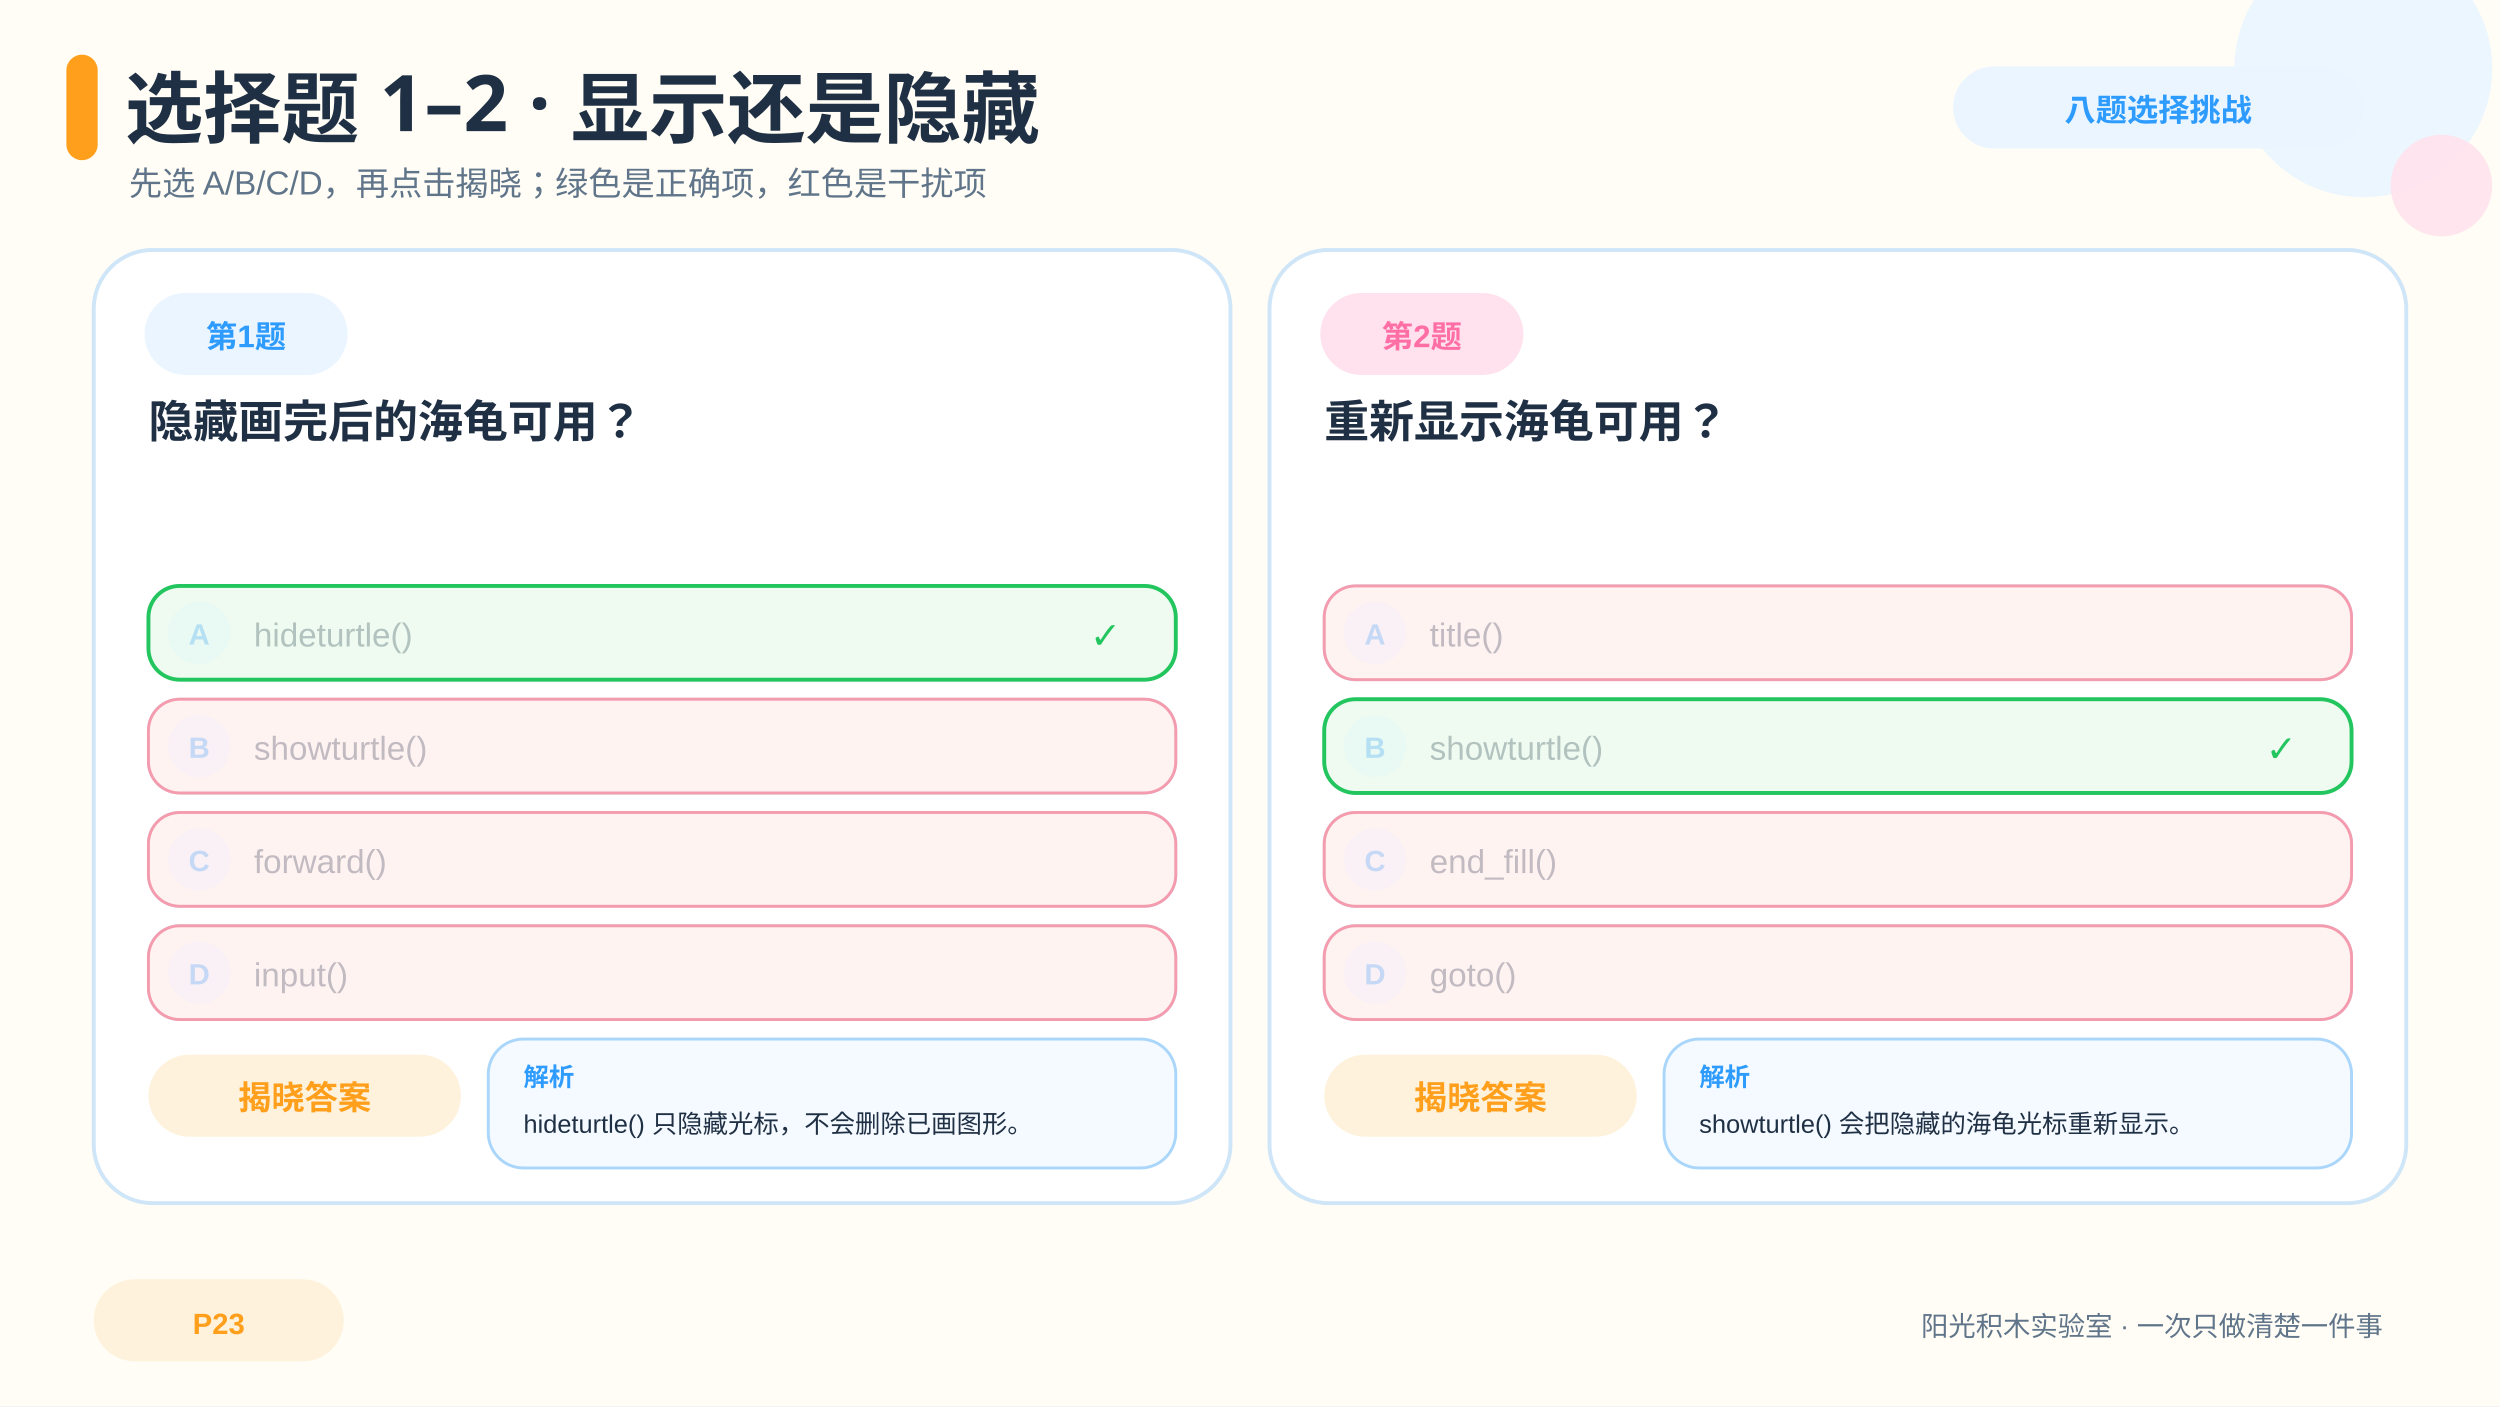
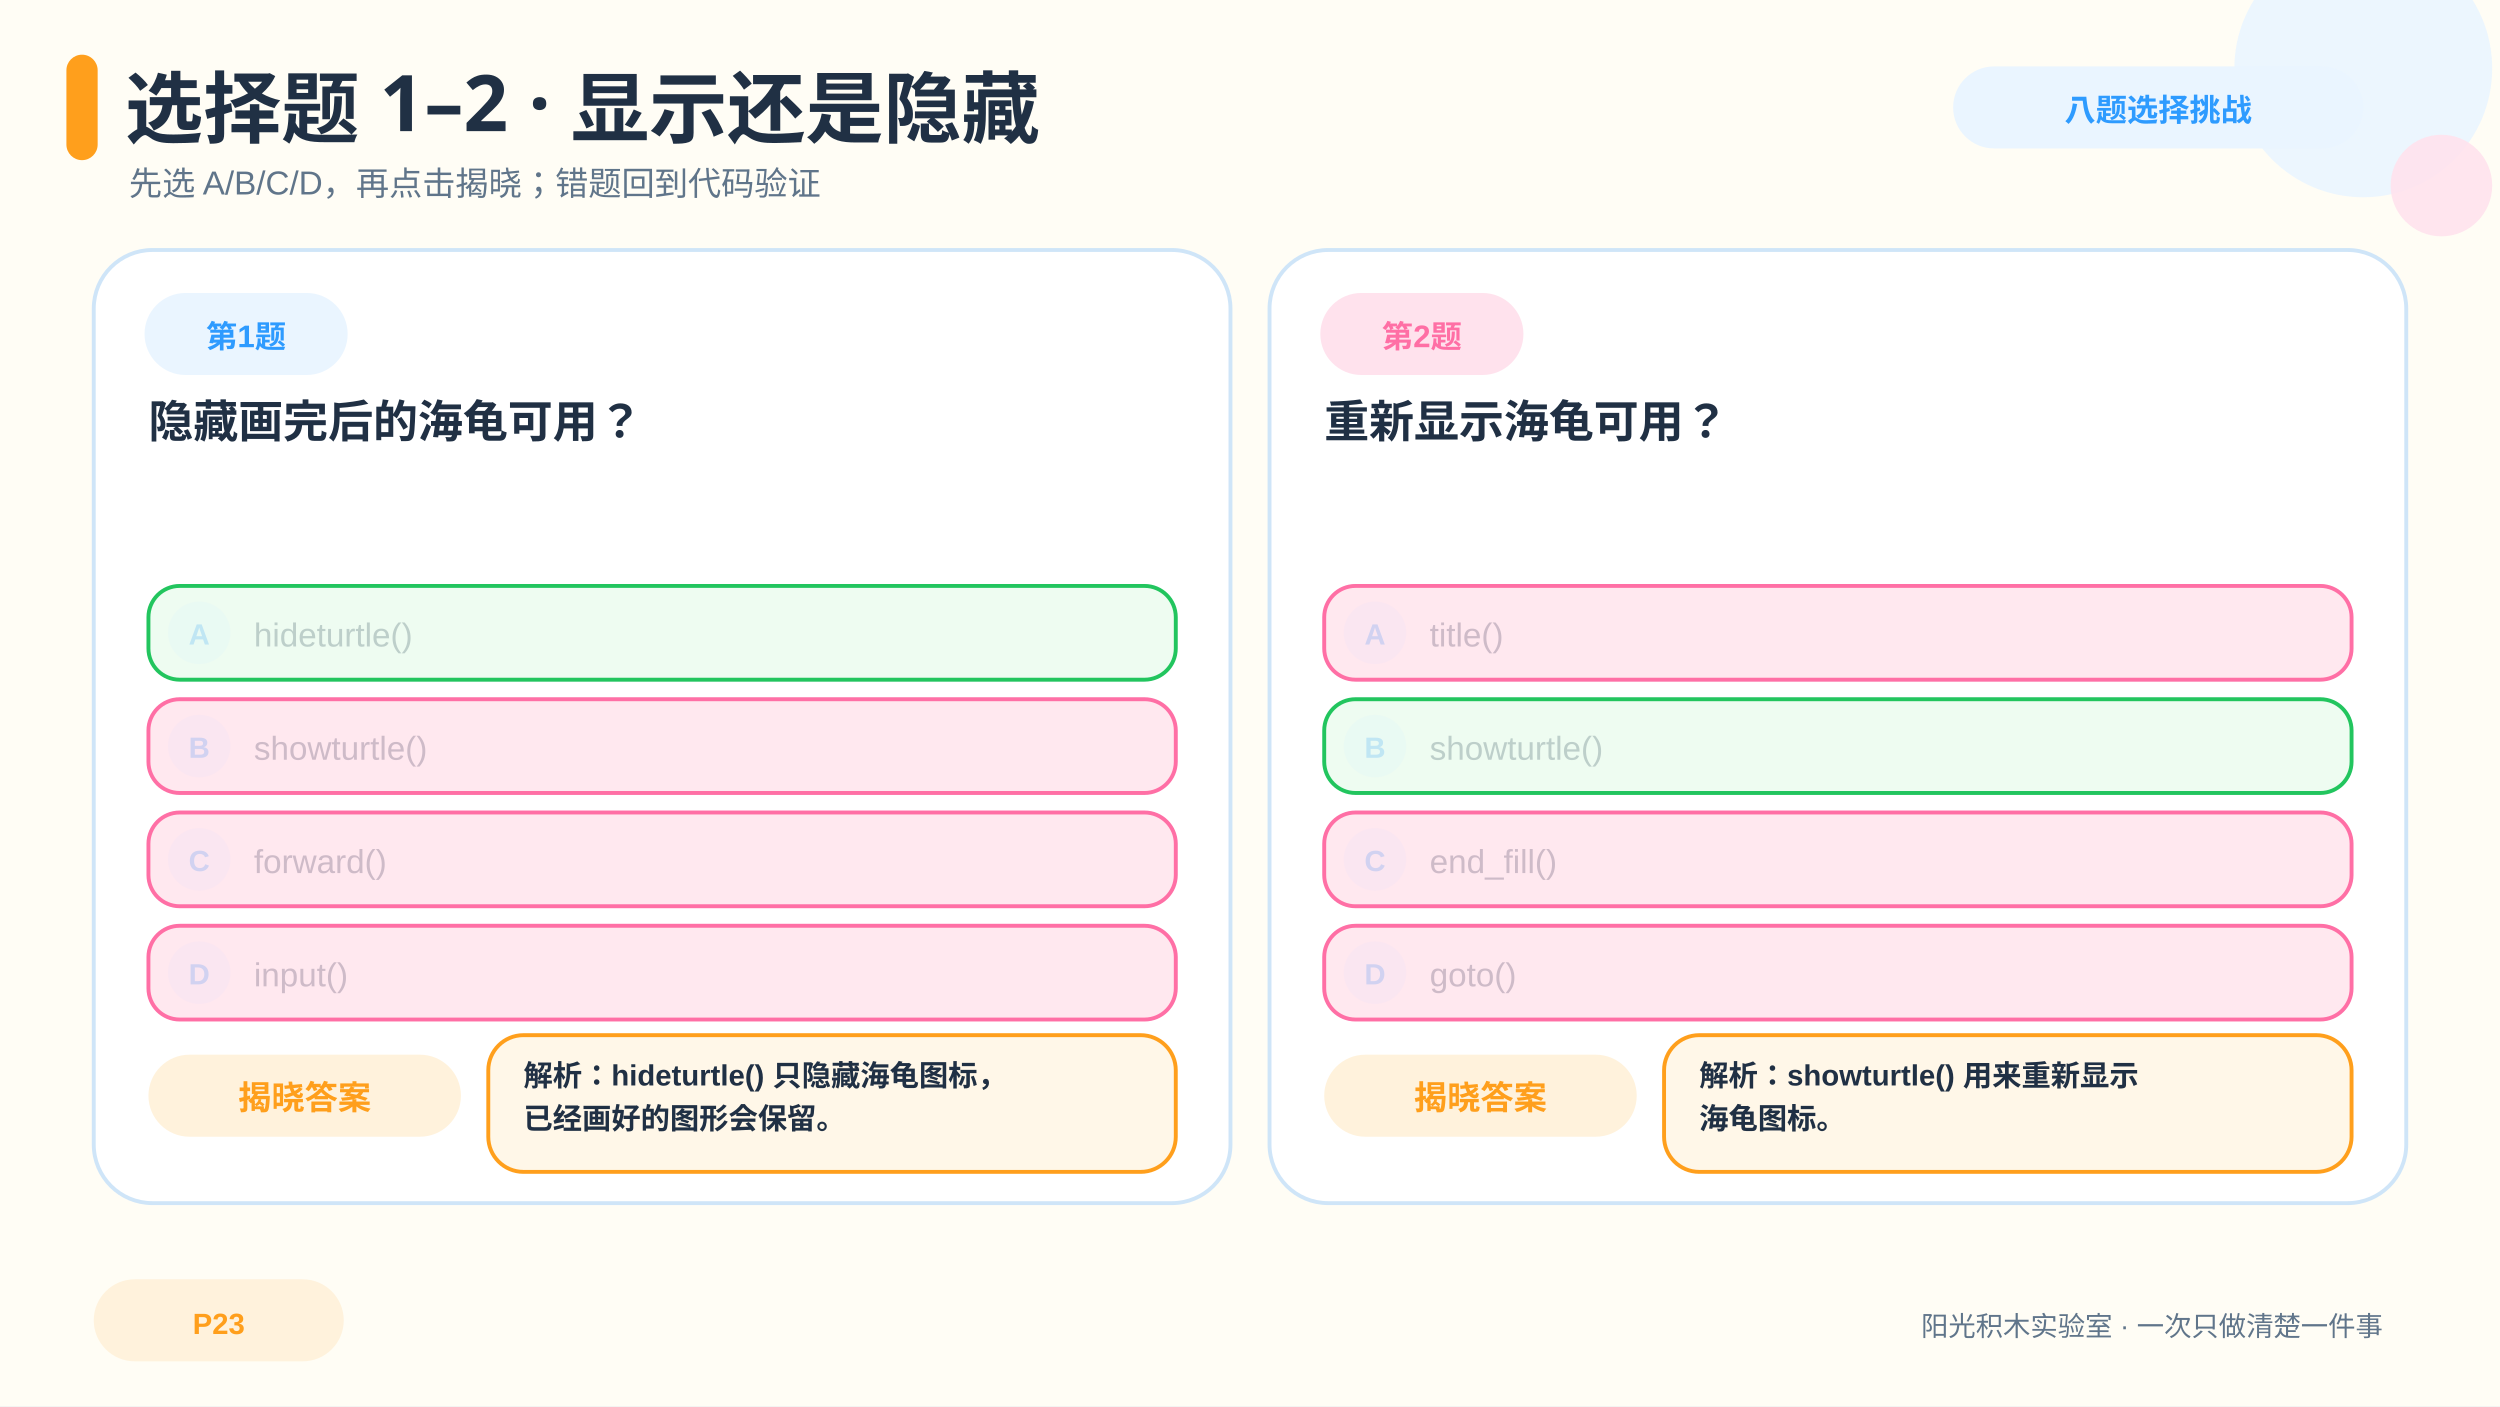
<svg xmlns="http://www.w3.org/2000/svg" viewBox="0 0 1280 720" data-pptx-page-role="content" font-family="Microsoft YaHei, Arial, sans-serif">
  <rect x="0" y="0" width="1280" height="720" rx="0" fill="#FFFDF5" id="page-bg" />
  <circle cx="1210" cy="35" r="66" fill="#EAF5FF" opacity="0.9" />
  <circle cx="1250" cy="95" r="26" fill="#FFE2ED" opacity="0.9" />
  <rect x="34" y="28" width="16" height="54" rx="8" fill="#FF9F1C" />
  <text x="64" y="70" font-family="YouYuan, Microsoft YaHei, sans-serif" font-size="40" font-weight="700" fill="#203044" text-anchor="start">选择题 1–2 · 显示还是隐藏</text>
-   <text x="66" y="100" font-family="Microsoft YaHei, Arial, sans-serif" font-size="17" fill="#60758A">先选 A/B/C/D，再点击揭晓；绿色是正确项，红色是干扰项</text>
+   <text x="66" y="100" font-family="Microsoft YaHei, Arial, sans-serif" font-size="17" font-weight="400" fill="#60758A" text-anchor="start">先选 A/B/C/D，再点击揭晓；错题回到代码验证</text>
  <rect x="1000" y="34" width="210" height="42" rx="21" fill="#EAF5FF" />
-   <text x="1105" y="62" font-family="Microsoft YaHei, Arial, sans-serif" font-size="16" font-weight="700" fill="#2E9BFF" text-anchor="middle">八题选择挑战</text>
+   <text x="1105.0" y="62" font-family="Microsoft YaHei, Arial, sans-serif" font-size="16" font-weight="700" fill="#2E9BFF" text-anchor="middle">八题选择挑战</text>
  <rect x="48" y="655" width="128" height="42" rx="21" fill="#FFF2DC" />
-   <text x="112" y="683" font-family="Microsoft YaHei, Arial, sans-serif" font-size="15" font-weight="700" fill="#FF9F1C" text-anchor="middle">P23</text>
+   <text x="112.0" y="683" font-family="Microsoft YaHei, Arial, sans-serif" font-size="15" font-weight="700" fill="#FF9F1C" text-anchor="middle">P23</text>
  <rect x="48" y="128" width="582" height="488" rx="30" fill="#FFFFFF" stroke="#CFE5F8" stroke-width="2" />
  <rect x="74" y="150" width="104" height="42" rx="21" fill="#EAF5FF" />
-   <text x="126" y="178" font-family="Microsoft YaHei, Arial, sans-serif" font-size="16" font-weight="700" fill="#2E9BFF" text-anchor="middle">第1题</text>
-   <text x="76" y="224" font-family="Microsoft YaHei, Arial, sans-serif" font-size="23" font-weight="700" fill="#203044">隐藏画完后的海龟可用？</text>
+   <text x="126.0" y="178" font-family="Microsoft YaHei, Arial, sans-serif" font-size="16" font-weight="700" fill="#2E9BFF" text-anchor="middle">第1题</text>
+   <text x="76" y="224" font-family="Microsoft YaHei, Arial, sans-serif" font-size="23" font-weight="700" fill="#203044" text-anchor="start">
+     <tspan x="76" dy="0">隐藏画完后的海龟可用？</tspan>
+   </text>
  <rect x="76" y="300" width="526" height="48" rx="16" fill="#FFFDF5" stroke="#CFE5F8" stroke-width="1.5" />
  <circle cx="102" cy="324" r="16" fill="#EAF5FF" />
  <text x="102" y="330" font-family="Microsoft YaHei, Arial, sans-serif" font-size="15" font-weight="700" fill="#2E9BFF" text-anchor="middle">A</text>
-   <text x="130" y="331" font-family="Microsoft YaHei, Arial, sans-serif" font-size="17" fill="#203044">hideturtle()</text>
+   <text x="130" y="331" font-family="Microsoft YaHei, Arial, sans-serif" font-size="17" font-weight="400" fill="#203044" text-anchor="start">hideturtle()</text>
  <rect x="76" y="358" width="526" height="48" rx="16" fill="#FFFDF5" stroke="#CFE5F8" stroke-width="1.5" />
  <circle cx="102" cy="382" r="16" fill="#EAF5FF" />
  <text x="102" y="388" font-family="Microsoft YaHei, Arial, sans-serif" font-size="15" font-weight="700" fill="#2E9BFF" text-anchor="middle">B</text>
-   <text x="130" y="389" font-family="Microsoft YaHei, Arial, sans-serif" font-size="17" fill="#203044">showturtle()</text>
+   <text x="130" y="389" font-family="Microsoft YaHei, Arial, sans-serif" font-size="17" font-weight="400" fill="#203044" text-anchor="start">showturtle()</text>
  <rect x="76" y="416" width="526" height="48" rx="16" fill="#FFFDF5" stroke="#CFE5F8" stroke-width="1.5" />
  <circle cx="102" cy="440" r="16" fill="#EAF5FF" />
  <text x="102" y="446" font-family="Microsoft YaHei, Arial, sans-serif" font-size="15" font-weight="700" fill="#2E9BFF" text-anchor="middle">C</text>
-   <text x="130" y="447" font-family="Microsoft YaHei, Arial, sans-serif" font-size="17" fill="#203044">forward()</text>
+   <text x="130" y="447" font-family="Microsoft YaHei, Arial, sans-serif" font-size="17" font-weight="400" fill="#203044" text-anchor="start">forward()</text>
  <rect x="76" y="474" width="526" height="48" rx="16" fill="#FFFDF5" stroke="#CFE5F8" stroke-width="1.5" />
  <circle cx="102" cy="498" r="16" fill="#EAF5FF" />
  <text x="102" y="504" font-family="Microsoft YaHei, Arial, sans-serif" font-size="15" font-weight="700" fill="#2E9BFF" text-anchor="middle">D</text>
-   <text x="130" y="505" font-family="Microsoft YaHei, Arial, sans-serif" font-size="17" fill="#203044">input()</text>
+   <text x="130" y="505" font-family="Microsoft YaHei, Arial, sans-serif" font-size="17" font-weight="400" fill="#203044" text-anchor="start">input()</text>
  <rect x="76" y="540" width="160" height="42" rx="21" fill="#FFF2DC" />
-   <text x="156" y="568" font-family="Microsoft YaHei, Arial, sans-serif" font-size="17" font-weight="700" fill="#FF9F1C" text-anchor="middle">揭晓答案</text>
+   <text x="156.0" y="568" font-family="Microsoft YaHei, Arial, sans-serif" font-size="17" font-weight="700" fill="#FF9F1C" text-anchor="middle">揭晓答案</text>
  <g id="reveal-q1-hit" data-pptx-role="decoration" data-pptx-bounds="0 0 1280 720">
    <rect x="76" y="540" width="160" height="42" rx="20" fill="#FFFFFF" opacity="0.001" />
  </g>
  <g id="state-q1" data-pptx-role="decoration" data-pptx-bounds="0 0 1280 720">
-     <rect x="76" y="300" width="526" height="48" rx="16" fill="#E9FBEF" fill-opacity="0.72" stroke="#22C55E" stroke-width="2" />
-     <rect x="76" y="358" width="526" height="48" rx="16" fill="#FFF0F2" fill-opacity="0.72" stroke="#F59BAE" stroke-width="1.5" />
-     <rect x="76" y="416" width="526" height="48" rx="16" fill="#FFF0F2" fill-opacity="0.72" stroke="#F59BAE" stroke-width="1.5" />
-     <rect x="76" y="474" width="526" height="48" rx="16" fill="#FFF0F2" fill-opacity="0.72" stroke="#F59BAE" stroke-width="1.5" />
-     <text x="574" y="332" font-family="Microsoft YaHei, Arial, sans-serif" font-size="19" font-weight="700" fill="#22C55E" text-anchor="end">✓</text>
-     <rect x="250" y="532" width="352" height="66" rx="18" fill="#F4FAFF" stroke="#A9D6FA" stroke-width="1.5" />
-     <text x="268" y="556" font-family="Microsoft YaHei, Arial, sans-serif" font-size="13" font-weight="700" fill="#2E9BFF">解析</text>
-     <text x="268" y="580" font-family="Microsoft YaHei, Arial, sans-serif" font-size="13" fill="#203044">hideturtle() 只隐藏光标，不会删除已画图形。</text>
+     <rect x="76" y="300" width="526" height="48" rx="16" fill="#E9FBEF" fill-opacity="0.78" stroke="#22C55E" stroke-width="2" />
+     <rect x="76" y="358" width="526" height="48" rx="16" fill="#FFE2ED" fill-opacity="0.78" stroke="#FF6FA5" stroke-width="2" />
+     <rect x="76" y="416" width="526" height="48" rx="16" fill="#FFE2ED" fill-opacity="0.78" stroke="#FF6FA5" stroke-width="2" />
+     <rect x="76" y="474" width="526" height="48" rx="16" fill="#FFE2ED" fill-opacity="0.78" stroke="#FF6FA5" stroke-width="2" />
+     <rect x="250" y="530" width="352" height="70" rx="18" fill="#FFF7E8" stroke="#FF9F1C" stroke-width="2" />
+     <text x="268" y="556" font-family="Microsoft YaHei, Arial, sans-serif" font-size="15" font-weight="600" fill="#203044" text-anchor="start">
+       <tspan x="268" dy="0">解析：hideturtle() 只隐藏海龟图标，</tspan>
+       <tspan x="268" dy="22">已经画好的图形会保留。</tspan>
+     </text>
  </g>
  <rect x="650" y="128" width="582" height="488" rx="30" fill="#FFFFFF" stroke="#CFE5F8" stroke-width="2" />
  <rect x="676" y="150" width="104" height="42" rx="21" fill="#FFE2ED" />
-   <text x="728" y="178" font-family="Microsoft YaHei, Arial, sans-serif" font-size="16" font-weight="700" fill="#FF6FA5" text-anchor="middle">第2题</text>
-   <text x="678" y="224" font-family="Microsoft YaHei, Arial, sans-serif" font-size="23" font-weight="700" fill="#203044">重新显示海龟可用？</text>
+   <text x="728.0" y="178" font-family="Microsoft YaHei, Arial, sans-serif" font-size="16" font-weight="700" fill="#FF6FA5" text-anchor="middle">第2题</text>
+   <text x="678" y="224" font-family="Microsoft YaHei, Arial, sans-serif" font-size="23" font-weight="700" fill="#203044" text-anchor="start">
+     <tspan x="678" dy="0">重新显示海龟可用？</tspan>
+   </text>
  <rect x="678" y="300" width="526" height="48" rx="16" fill="#FFFDF5" stroke="#CFE5F8" stroke-width="1.5" />
  <circle cx="704" cy="324" r="16" fill="#EAF5FF" />
  <text x="704" y="330" font-family="Microsoft YaHei, Arial, sans-serif" font-size="15" font-weight="700" fill="#2E9BFF" text-anchor="middle">A</text>
-   <text x="732" y="331" font-family="Microsoft YaHei, Arial, sans-serif" font-size="17" fill="#203044">title()</text>
+   <text x="732" y="331" font-family="Microsoft YaHei, Arial, sans-serif" font-size="17" font-weight="400" fill="#203044" text-anchor="start">title()</text>
  <rect x="678" y="358" width="526" height="48" rx="16" fill="#FFFDF5" stroke="#CFE5F8" stroke-width="1.5" />
  <circle cx="704" cy="382" r="16" fill="#EAF5FF" />
  <text x="704" y="388" font-family="Microsoft YaHei, Arial, sans-serif" font-size="15" font-weight="700" fill="#2E9BFF" text-anchor="middle">B</text>
-   <text x="732" y="389" font-family="Microsoft YaHei, Arial, sans-serif" font-size="17" fill="#203044">showturtle()</text>
+   <text x="732" y="389" font-family="Microsoft YaHei, Arial, sans-serif" font-size="17" font-weight="400" fill="#203044" text-anchor="start">showturtle()</text>
  <rect x="678" y="416" width="526" height="48" rx="16" fill="#FFFDF5" stroke="#CFE5F8" stroke-width="1.5" />
  <circle cx="704" cy="440" r="16" fill="#EAF5FF" />
  <text x="704" y="446" font-family="Microsoft YaHei, Arial, sans-serif" font-size="15" font-weight="700" fill="#2E9BFF" text-anchor="middle">C</text>
-   <text x="732" y="447" font-family="Microsoft YaHei, Arial, sans-serif" font-size="17" fill="#203044">end_fill()</text>
+   <text x="732" y="447" font-family="Microsoft YaHei, Arial, sans-serif" font-size="17" font-weight="400" fill="#203044" text-anchor="start">end_fill()</text>
  <rect x="678" y="474" width="526" height="48" rx="16" fill="#FFFDF5" stroke="#CFE5F8" stroke-width="1.5" />
  <circle cx="704" cy="498" r="16" fill="#EAF5FF" />
  <text x="704" y="504" font-family="Microsoft YaHei, Arial, sans-serif" font-size="15" font-weight="700" fill="#2E9BFF" text-anchor="middle">D</text>
-   <text x="732" y="505" font-family="Microsoft YaHei, Arial, sans-serif" font-size="17" fill="#203044">goto()</text>
+   <text x="732" y="505" font-family="Microsoft YaHei, Arial, sans-serif" font-size="17" font-weight="400" fill="#203044" text-anchor="start">goto()</text>
  <rect x="678" y="540" width="160" height="42" rx="21" fill="#FFF2DC" />
-   <text x="758" y="568" font-family="Microsoft YaHei, Arial, sans-serif" font-size="17" font-weight="700" fill="#FF9F1C" text-anchor="middle">揭晓答案</text>
+   <text x="758.0" y="568" font-family="Microsoft YaHei, Arial, sans-serif" font-size="17" font-weight="700" fill="#FF9F1C" text-anchor="middle">揭晓答案</text>
  <g id="reveal-q2-hit" data-pptx-role="decoration" data-pptx-bounds="0 0 1280 720">
    <rect x="678" y="540" width="160" height="42" rx="20" fill="#FFFFFF" opacity="0.001" />
  </g>
  <g id="state-q2" data-pptx-role="decoration" data-pptx-bounds="0 0 1280 720">
-     <rect x="678" y="300" width="526" height="48" rx="16" fill="#FFF0F2" fill-opacity="0.72" stroke="#F59BAE" stroke-width="1.5" />
-     <rect x="678" y="358" width="526" height="48" rx="16" fill="#E9FBEF" fill-opacity="0.72" stroke="#22C55E" stroke-width="2" />
-     <rect x="678" y="416" width="526" height="48" rx="16" fill="#FFF0F2" fill-opacity="0.72" stroke="#F59BAE" stroke-width="1.5" />
-     <rect x="678" y="474" width="526" height="48" rx="16" fill="#FFF0F2" fill-opacity="0.72" stroke="#F59BAE" stroke-width="1.5" />
-     <text x="1176" y="390" font-family="Microsoft YaHei, Arial, sans-serif" font-size="19" font-weight="700" fill="#22C55E" text-anchor="end">✓</text>
-     <rect x="852" y="532" width="352" height="66" rx="18" fill="#F4FAFF" stroke="#A9D6FA" stroke-width="1.5" />
-     <text x="870" y="556" font-family="Microsoft YaHei, Arial, sans-serif" font-size="13" font-weight="700" fill="#2E9BFF">解析</text>
-     <text x="870" y="580" font-family="Microsoft YaHei, Arial, sans-serif" font-size="13" fill="#203044">showturtle() 会把隐藏的海龟光标重新显示。</text>
+     <rect x="678" y="300" width="526" height="48" rx="16" fill="#FFE2ED" fill-opacity="0.78" stroke="#FF6FA5" stroke-width="2" />
+     <rect x="678" y="358" width="526" height="48" rx="16" fill="#E9FBEF" fill-opacity="0.78" stroke="#22C55E" stroke-width="2" />
+     <rect x="678" y="416" width="526" height="48" rx="16" fill="#FFE2ED" fill-opacity="0.78" stroke="#FF6FA5" stroke-width="2" />
+     <rect x="678" y="474" width="526" height="48" rx="16" fill="#FFE2ED" fill-opacity="0.78" stroke="#FF6FA5" stroke-width="2" />
+     <rect x="852" y="530" width="352" height="70" rx="18" fill="#FFF7E8" stroke="#FF9F1C" stroke-width="2" />
+     <text x="870" y="556" font-family="Microsoft YaHei, Arial, sans-serif" font-size="15" font-weight="600" fill="#203044" text-anchor="start">
+       <tspan x="870" dy="0">解析：showturtle() 用来重新显示</tspan>
+       <tspan x="870" dy="22">海龟图标。</tspan>
+     </text>
  </g>
-   <text x="1220" y="684" font-family="Microsoft YaHei, Arial, sans-serif" font-size="14" fill="#60758A" text-anchor="end">阳光积木实验室 · 一次只做清楚一件事</text>
+   <text x="1220" y="684" font-family="Microsoft YaHei, Arial, sans-serif" font-size="14" font-weight="400" fill="#60758A" text-anchor="end">阳光积木实验室 · 一次只做清楚一件事</text>
</svg>
